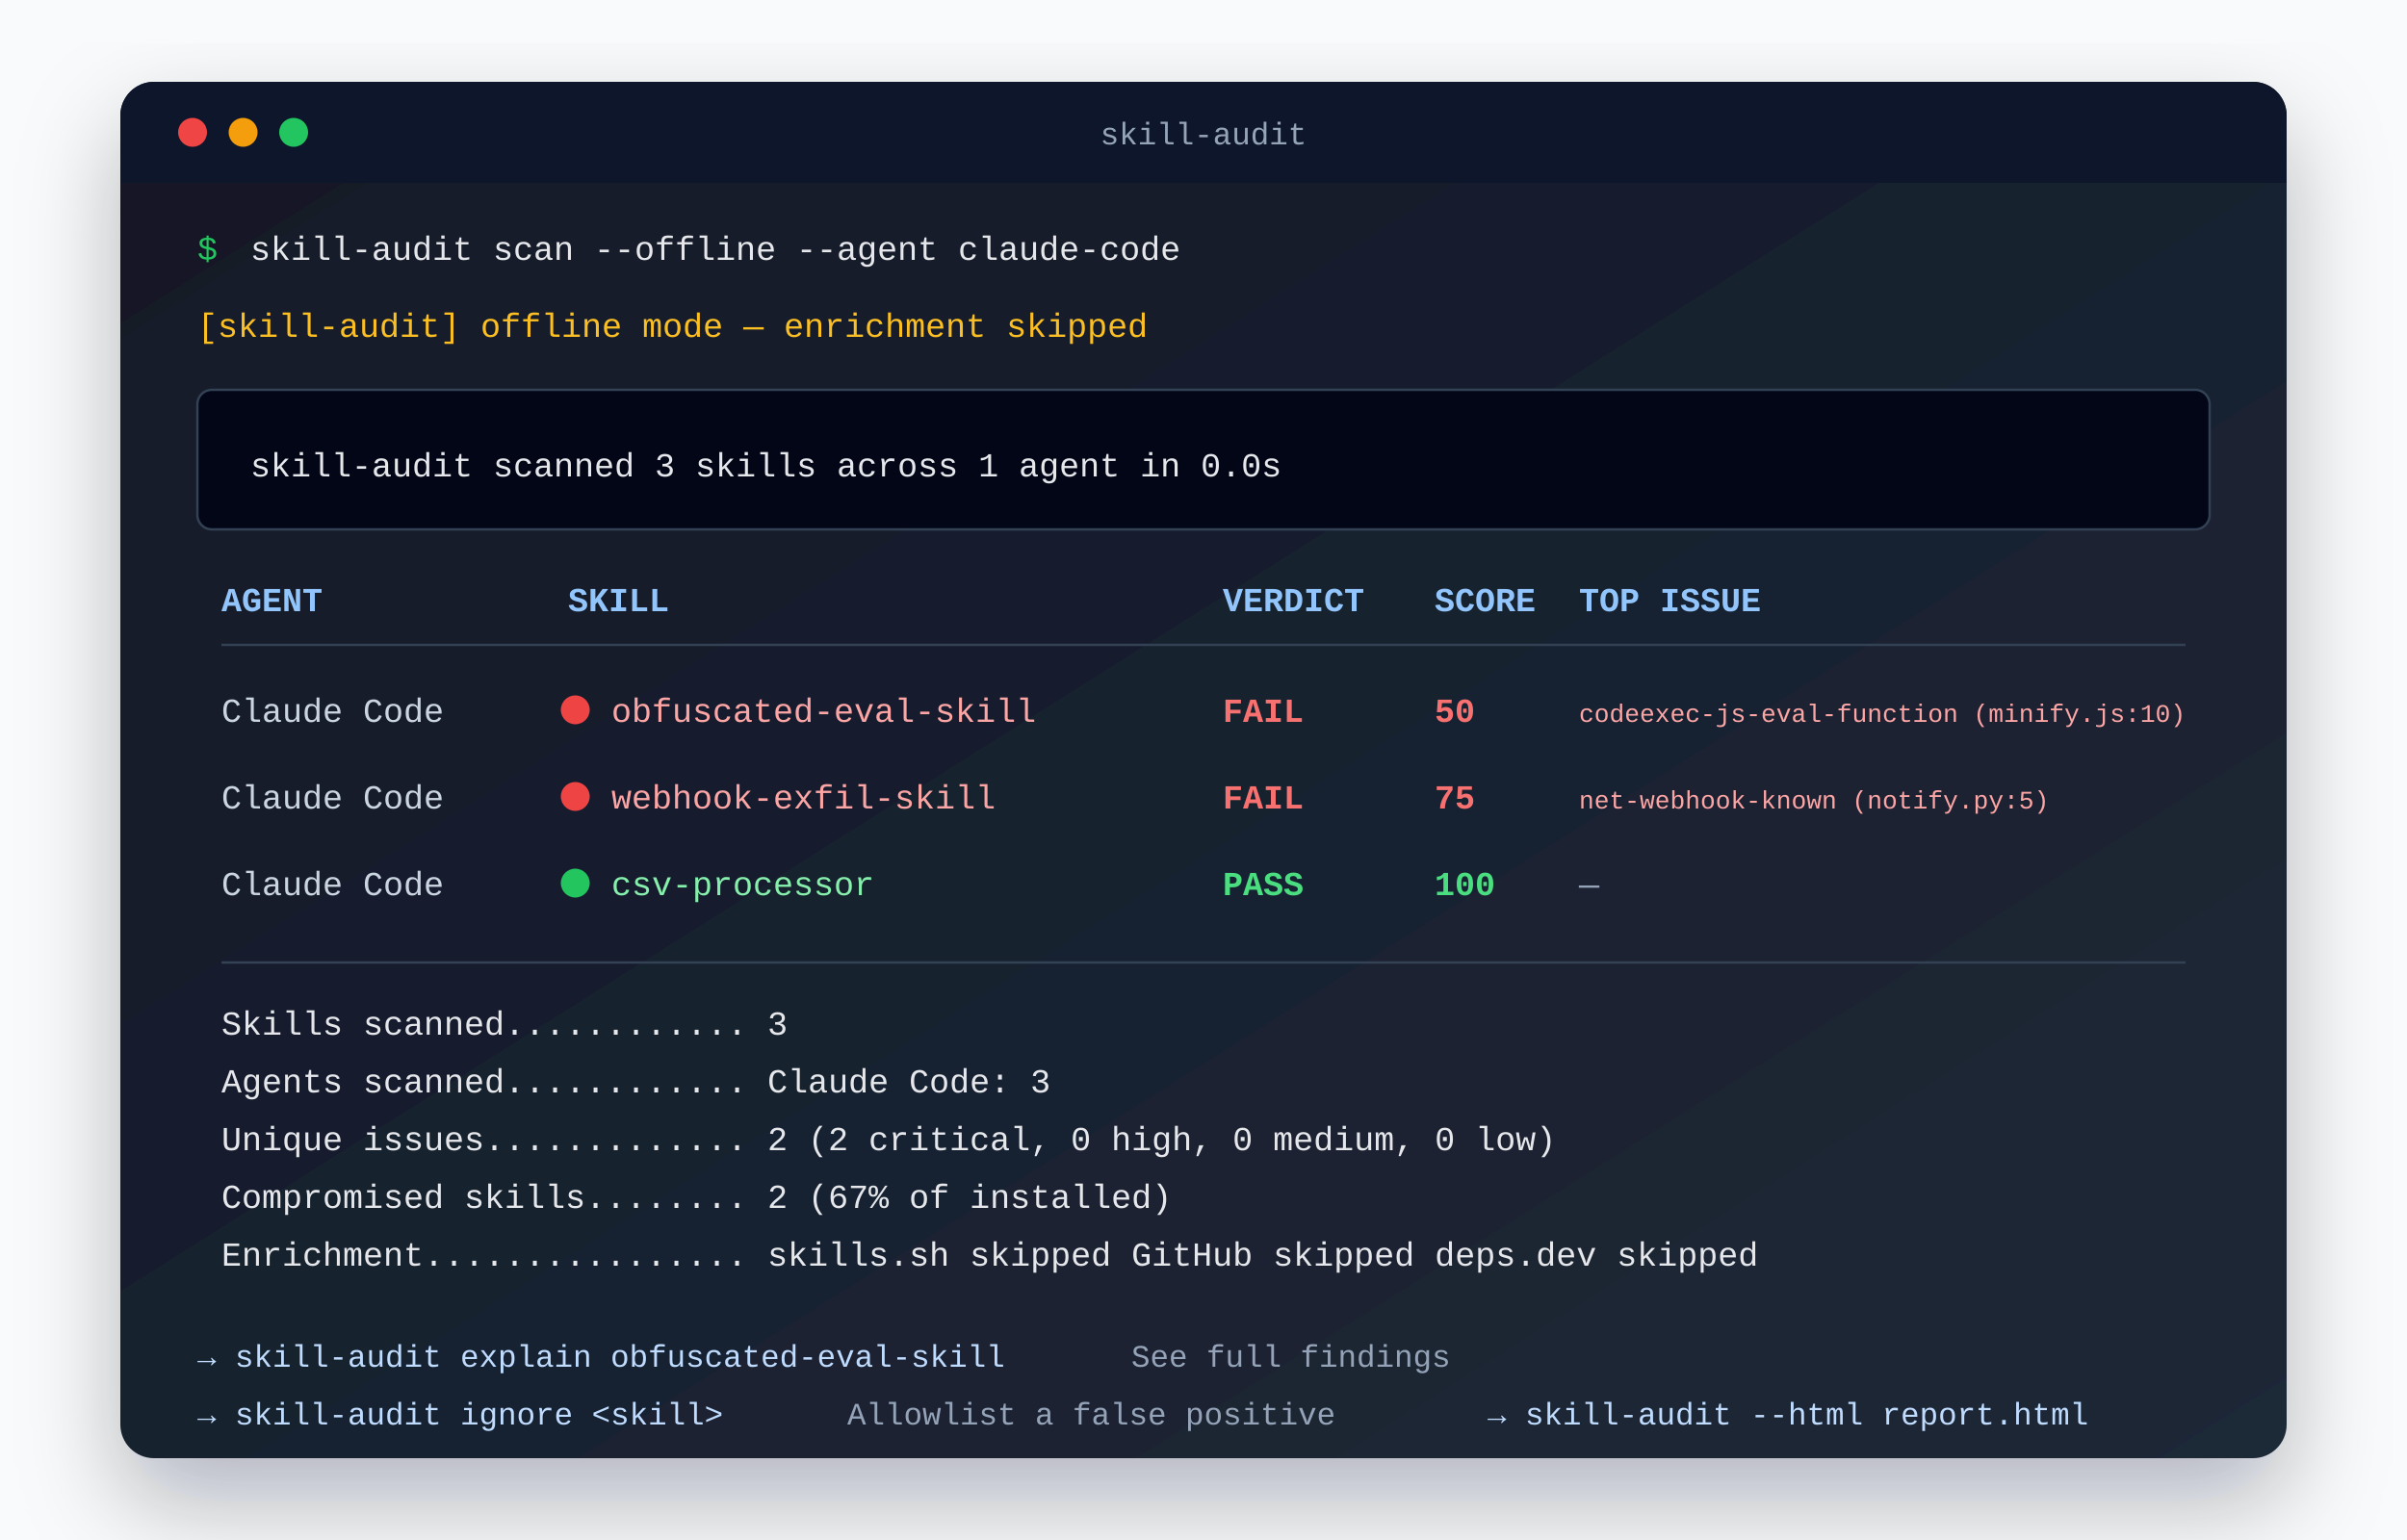
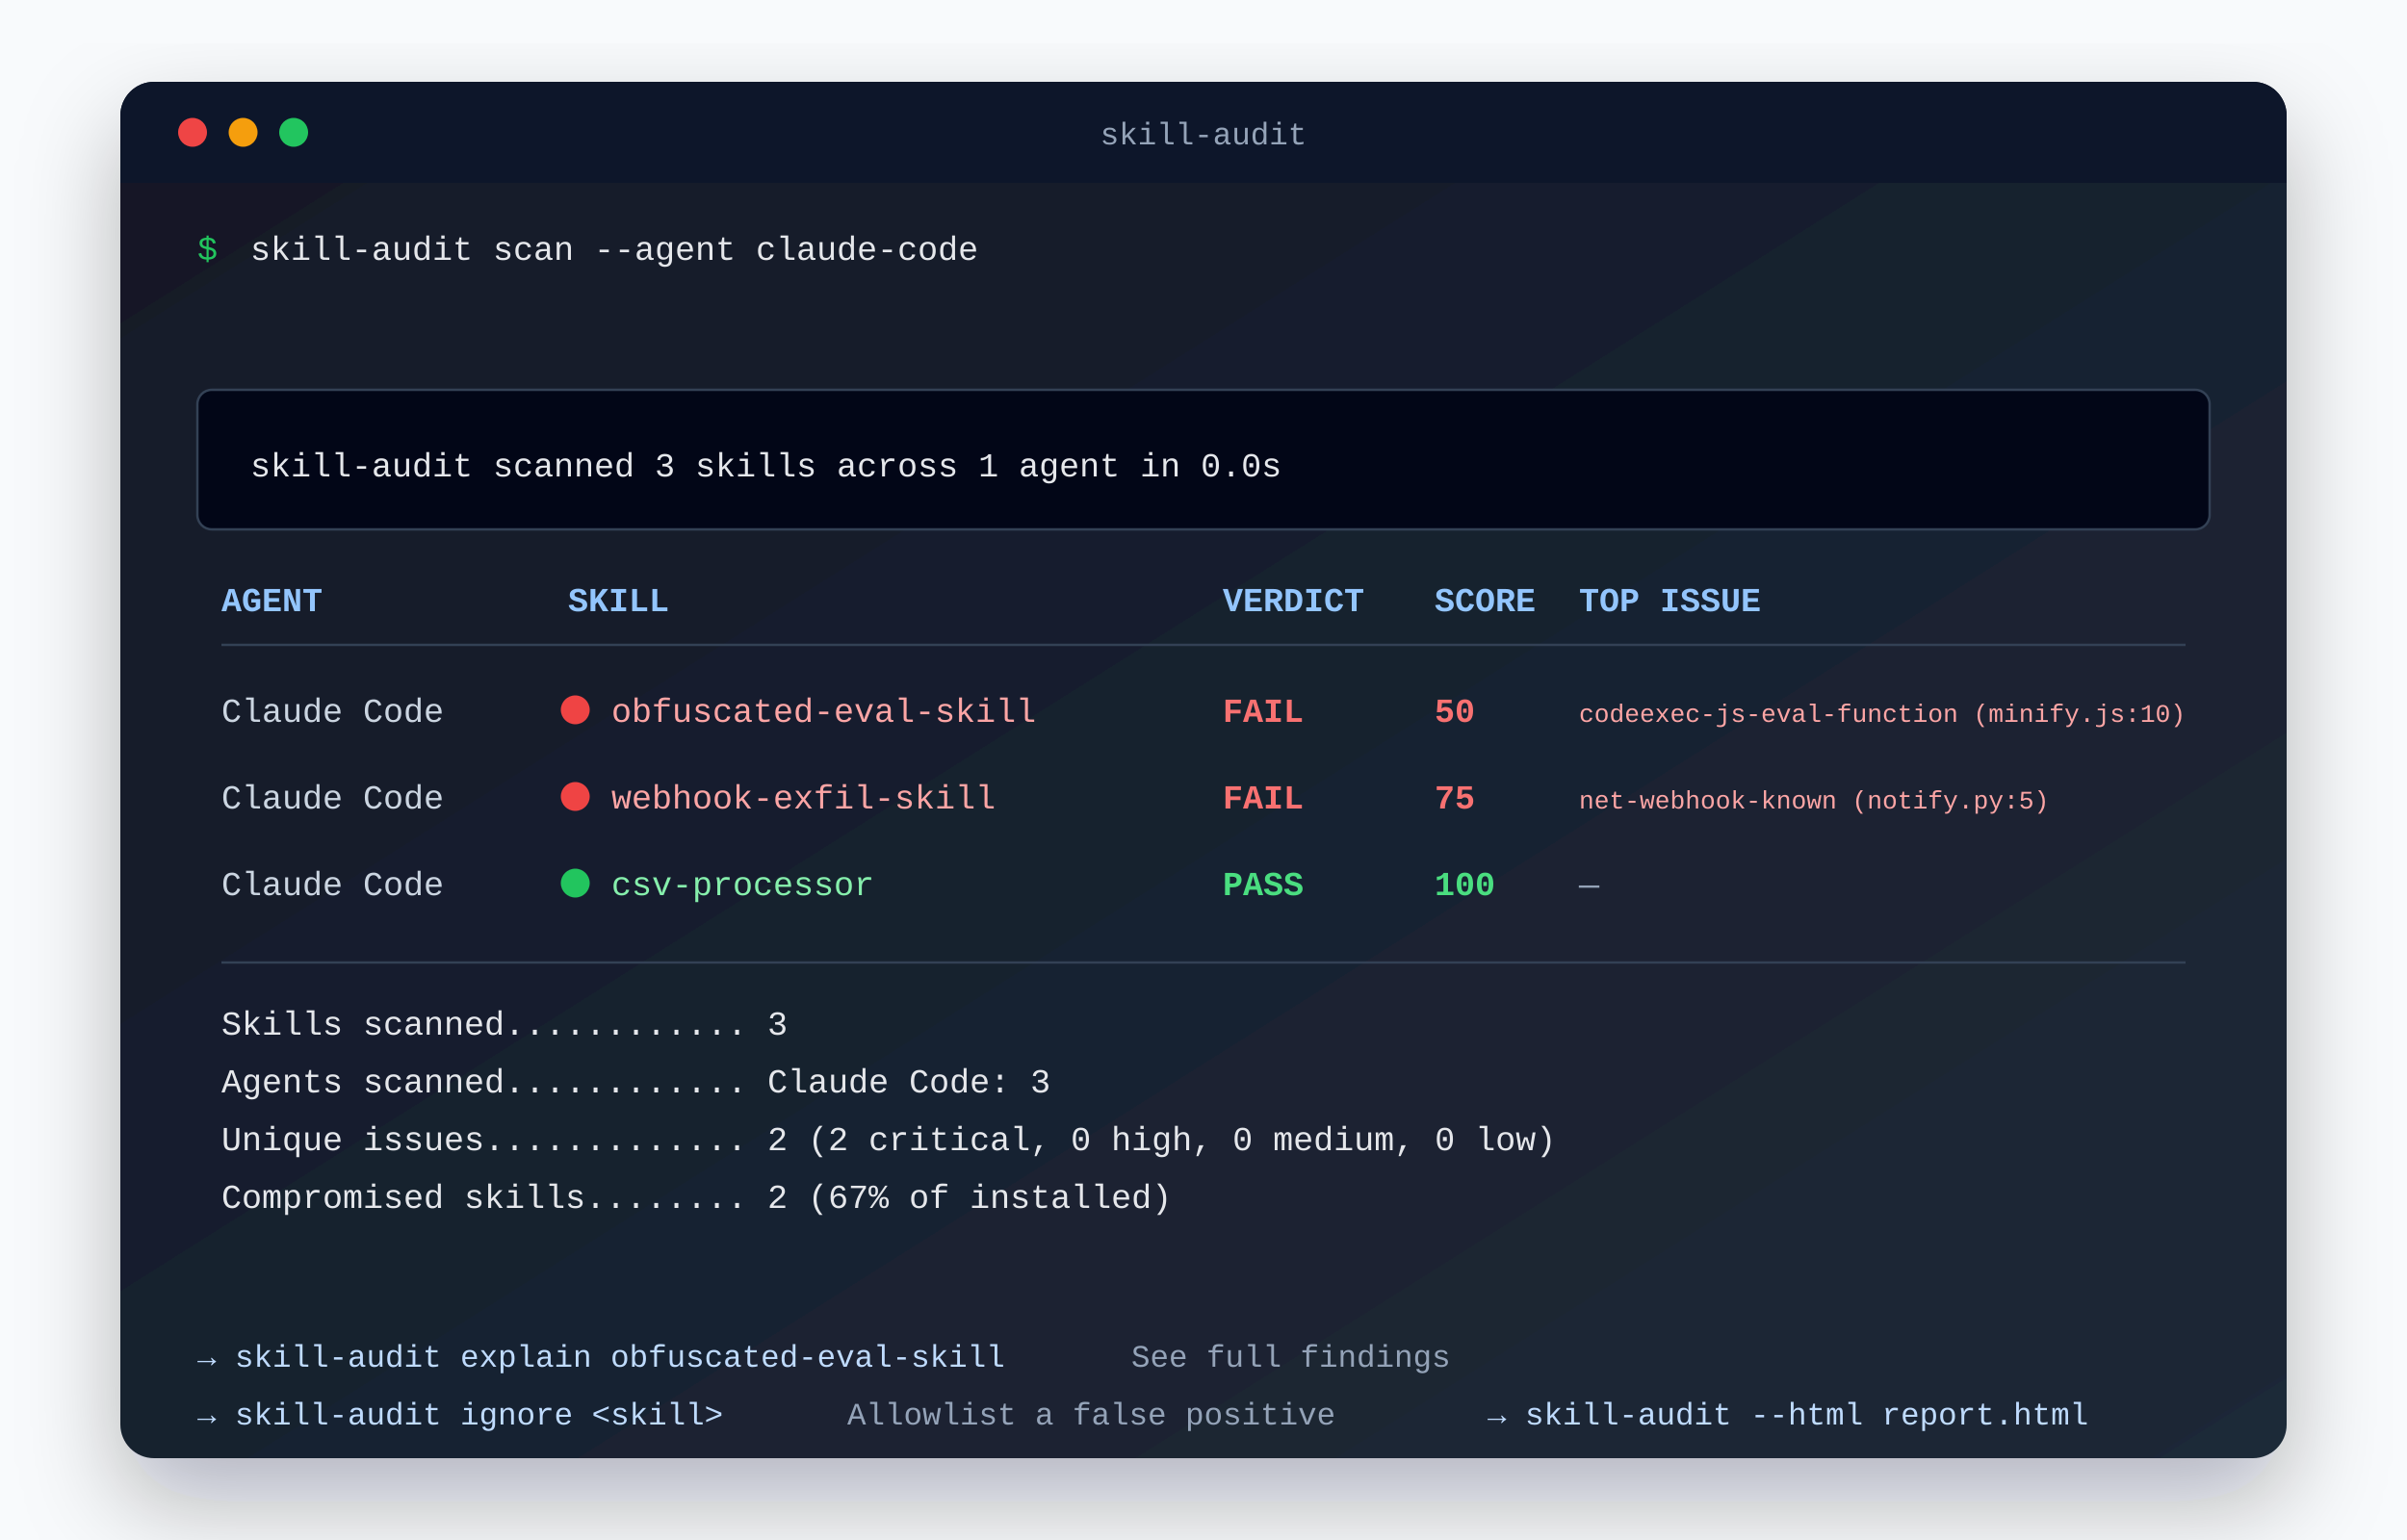
<svg xmlns="http://www.w3.org/2000/svg" width="1000" height="640" viewBox="0 0 1000 640" role="img" aria-labelledby="title desc">
  <defs>
    <linearGradient id="screen" x1="0" y1="0" x2="1" y2="1">
      <stop offset="0" stop-color="#111827" />
      <stop offset="1" stop-color="#1f2937" />
    </linearGradient>
    <filter id="shadow" x="-10%" y="-10%" width="120%" height="120%">
      <feDropShadow dx="0" dy="18" stdDeviation="20" flood-color="#020617" flood-opacity="0.28" />
    </filter>
    <clipPath id="terminal-body">
      <rect x="78" y="94" width="844" height="456" />
    </clipPath>
    <clipPath id="issue-column">
      <rect x="654" y="246" width="274" height="118" />
    </clipPath>
  </defs>
  <rect width="1000" height="640" fill="#f8fafc" />
  <g filter="url(#shadow)">
    <rect x="50" y="34" width="900" height="572" rx="14" fill="url(#screen)" />
    <rect x="50" y="34" width="900" height="42" rx="14" fill="#0f172a" />
    <rect x="50" y="62" width="900" height="14" fill="#0f172a" />
    <circle cx="80" cy="55" r="6" fill="#ef4444" />
    <circle cx="101" cy="55" r="6" fill="#f59e0b" />
    <circle cx="122" cy="55" r="6" fill="#22c55e" />
    <text x="500" y="60" text-anchor="middle" font-family="SFMono-Regular, Consolas, 'Liberation Mono', monospace" font-size="13" fill="#94a3b8">skill-audit</text>
  </g>
  <g clip-path="url(#terminal-body)" font-family="SFMono-Regular, Consolas, 'Liberation Mono', monospace" font-size="14">
    <text x="82" y="108" fill="#22c55e">$</text>
-     <text x="104" y="108" fill="#e5e7eb">skill-audit scan --offline --agent claude-code</text>
-     <text x="82" y="140" fill="#fbbf24">[skill-audit] offline mode — enrichment skipped</text>
+     <text x="104" y="108" fill="#e5e7eb">skill-audit scan --agent claude-code</text>
    <rect x="82" y="162" width="836" height="58" rx="6" fill="#020617" stroke="#334155" />
    <text x="104" y="198" fill="#e5e7eb">skill-audit  scanned 3 skills across 1 agent in 0.0s</text>
    <text x="92" y="254" fill="#93c5fd" font-weight="700">AGENT</text>
    <text x="236" y="254" fill="#93c5fd" font-weight="700">SKILL</text>
    <text x="508" y="254" fill="#93c5fd" font-weight="700">VERDICT</text>
    <text x="596" y="254" fill="#93c5fd" font-weight="700">SCORE</text>
    <text x="656" y="254" fill="#93c5fd" font-weight="700">TOP ISSUE</text>
    <line x1="92" y1="268" x2="908" y2="268" stroke="#334155" />
    <text x="92" y="300" fill="#cbd5e1">Claude Code</text>
    <circle cx="239" cy="295" r="6" fill="#ef4444" />
    <text x="254" y="300" fill="#fca5a5">obfuscated-eval-skill</text>
    <text x="508" y="300" fill="#f87171" font-weight="700">FAIL</text>
    <text x="596" y="300" fill="#f87171" font-weight="700">50</text>
    <g clip-path="url(#issue-column)">
      <text x="656" y="300" fill="#fca5a5" font-size="10.5">codeexec-js-eval-function (minify.js:10)</text>
    </g>
    <text x="92" y="336" fill="#cbd5e1">Claude Code</text>
    <circle cx="239" cy="331" r="6" fill="#ef4444" />
    <text x="254" y="336" fill="#fca5a5">webhook-exfil-skill</text>
    <text x="508" y="336" fill="#f87171" font-weight="700">FAIL</text>
    <text x="596" y="336" fill="#f87171" font-weight="700">75</text>
    <g clip-path="url(#issue-column)">
      <text x="656" y="336" fill="#fca5a5" font-size="10.5">net-webhook-known (notify.py:5)</text>
    </g>
    <text x="92" y="372" fill="#cbd5e1">Claude Code</text>
    <circle cx="239" cy="367" r="6" fill="#22c55e" />
    <text x="254" y="372" fill="#86efac">csv-processor</text>
    <text x="508" y="372" fill="#4ade80" font-weight="700">PASS</text>
    <text x="596" y="372" fill="#4ade80" font-weight="700">100</text>
    <text x="656" y="372" fill="#94a3b8">—</text>
    <line x1="92" y1="400" x2="908" y2="400" stroke="#334155" />
    <text x="92" y="430" fill="#e5e7eb">Skills scanned............ 3</text>
    <text x="92" y="454" fill="#e5e7eb">Agents scanned............ Claude Code: 3</text>
    <text x="92" y="478" fill="#e5e7eb">Unique issues............. 2  (2 critical, 0 high, 0 medium, 0 low)</text>
    <text x="92" y="502" fill="#e5e7eb">Compromised skills........ 2   (67% of installed)</text>
-     <text x="92" y="526" fill="#e5e7eb">Enrichment................ skills.sh skipped  GitHub skipped  deps.dev skipped</text>
  </g>
  <g font-family="SFMono-Regular, Consolas, 'Liberation Mono', monospace" font-size="13">
    <text x="82" y="568" fill="#bfdbfe">→ skill-audit explain obfuscated-eval-skill</text>
    <text x="470" y="568" fill="#94a3b8">See full findings</text>
    <text x="82" y="592" fill="#bfdbfe">→ skill-audit ignore &lt;skill&gt;</text>
    <text x="352" y="592" fill="#94a3b8">Allowlist a false positive</text>
    <text x="618" y="592" fill="#bfdbfe">→ skill-audit --html report.html</text>
  </g>
</svg>
